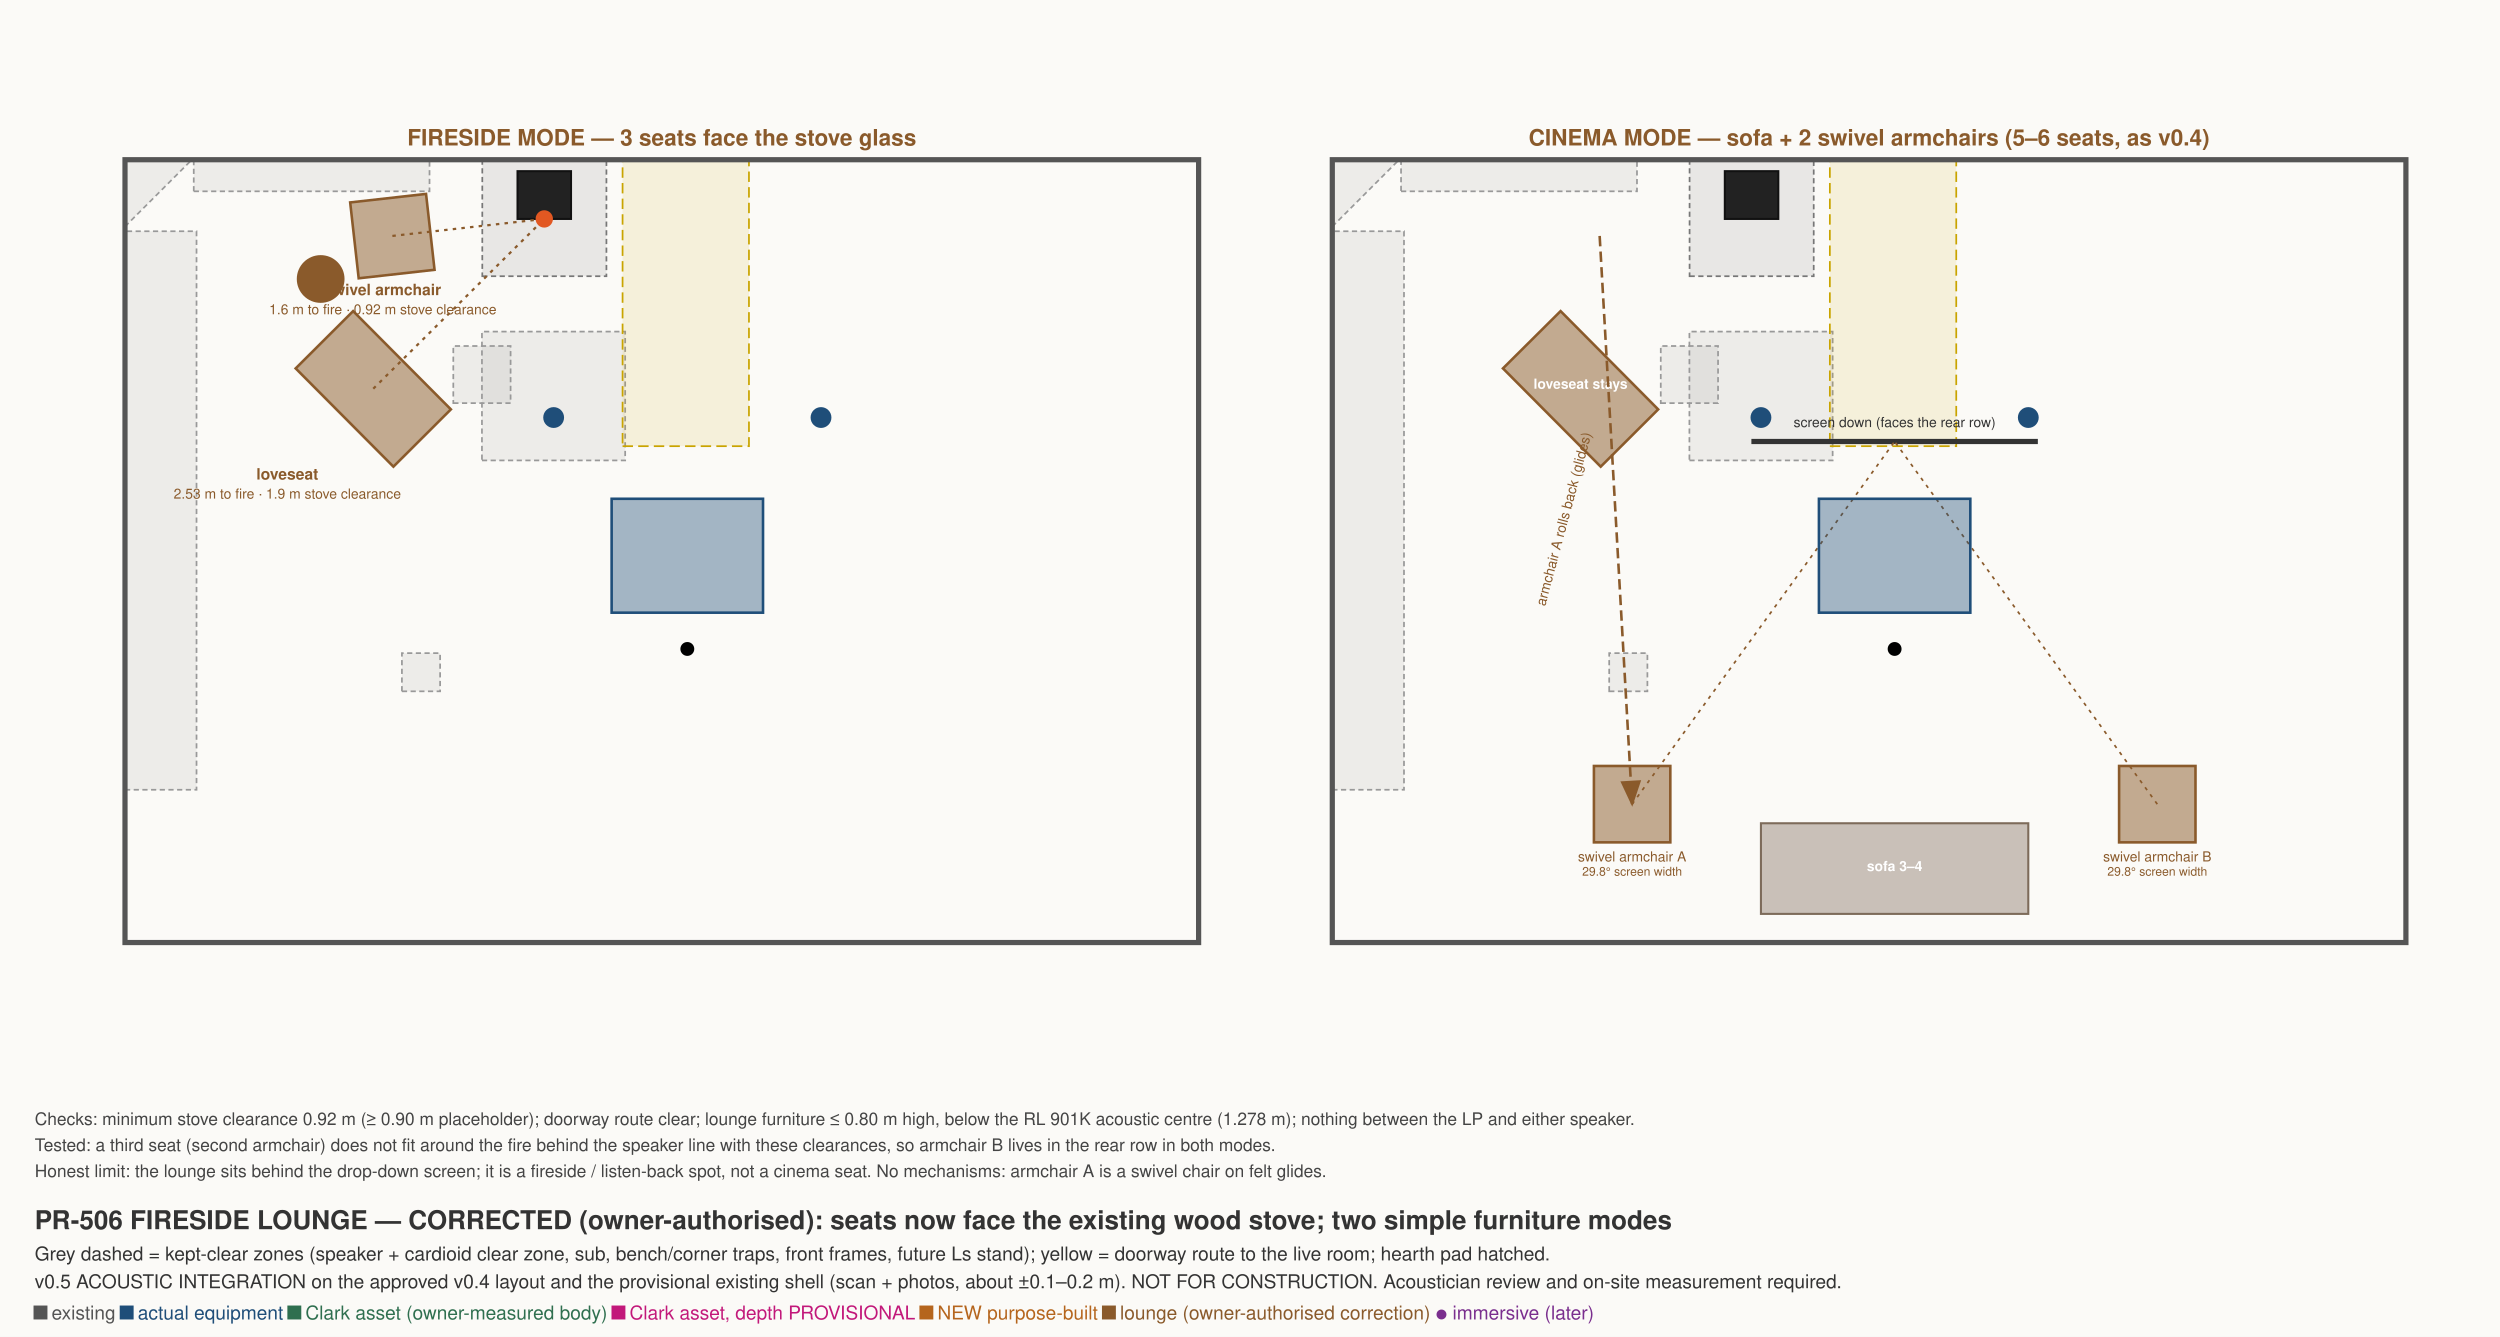
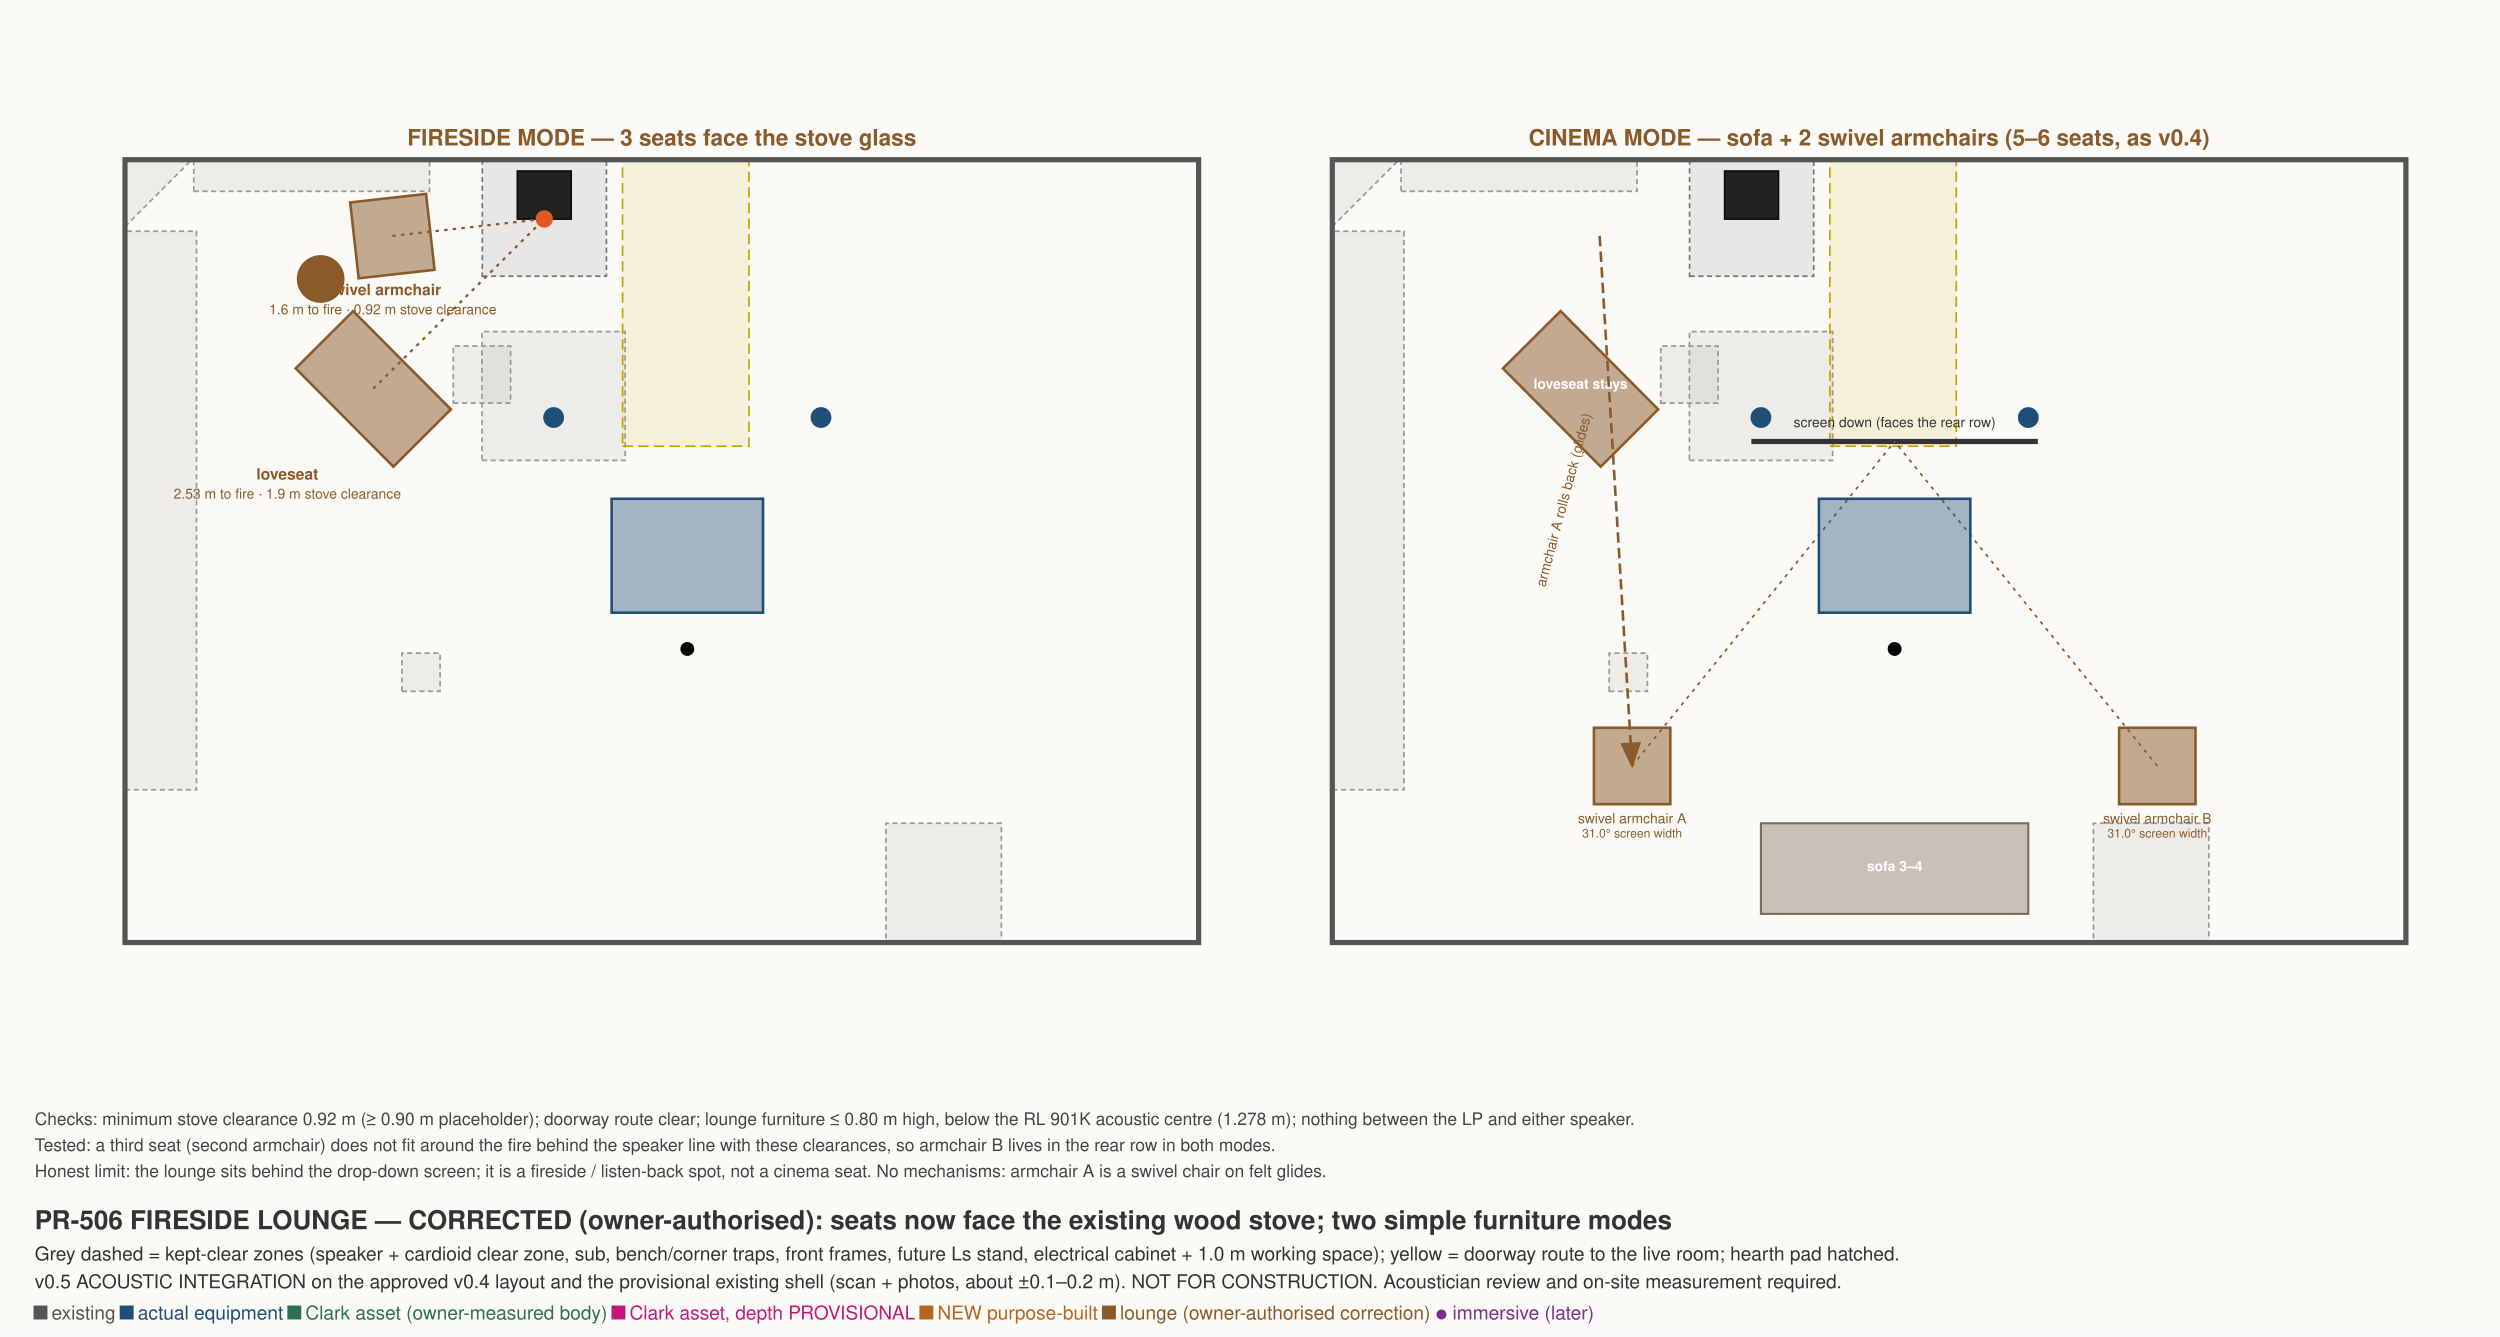
<svg xmlns="http://www.w3.org/2000/svg" width="1440" height="770" viewBox="0 0 1440 770" font-family="Helvetica,Arial,sans-serif">
  <rect width="1440" height="770" fill="#fbfaf7" />
  <defs>
    <marker id="arr" markerWidth="10" markerHeight="8" refX="9" refY="4" orient="auto">
      <path d="M0,0 L10,4 L0,8 z" fill="#8a5a2b" />
    </marker>
  </defs>
  <polygon points="277.6,265.2 360.1,265.2 360.1,191.0 277.6,191.0" fill="#999" fill-opacity="0.15" stroke="#999" stroke-width="1" stroke-dasharray="3 2" />
  <polygon points="261.1,232.2 294.1,232.2 294.1,199.3 261.1,199.3" fill="#999" fill-opacity="0.15" stroke="#999" stroke-width="1" stroke-dasharray="3 2" />
  <polygon points="72.0,454.9 113.2,454.9 113.2,133.2 72.0,133.2" fill="#999" fill-opacity="0.15" stroke="#999" stroke-width="1" stroke-dasharray="3 2" />
  <polygon points="72.0,92.0 110.5,92.0 72.0,130.5" fill="#999" fill-opacity="0.15" stroke="#999" stroke-width="1" stroke-dasharray="3 2" />
  <polygon points="111.6,110.2 247.4,110.2 247.4,92.0 111.6,92.0" fill="#999" fill-opacity="0.15" stroke="#999" stroke-width="1" stroke-dasharray="3 2" />
  <polygon points="231.5,398.2 253.5,398.2 253.5,376.2 231.5,376.2" fill="#999" fill-opacity="0.15" stroke="#999" stroke-width="1" stroke-dasharray="3 2" />
  <polygon points="277.8,159.1 349.3,159.1 349.3,92.0 277.8,92.0" fill="#bbb" fill-opacity="0.3" stroke="#777" stroke-width="1" stroke-dasharray="3 2" />
+   <polygon points="510.3,542.9 576.8,542.9 576.8,474.2 510.3,474.2" fill="#999" fill-opacity="0.15" stroke="#999" stroke-width="1" stroke-dasharray="3 2" />
  <polygon points="358.6,257.0 431.4,257.0 431.4,92.0 358.6,92.0" fill="#c9a400" fill-opacity="0.12" stroke="#c9a400" stroke-width="1" stroke-dasharray="6 3" />
  <polygon points="298.1,126.1 328.9,126.1 328.9,98.6 298.1,98.6" fill="#222" fill-opacity="1" stroke="#111" stroke-width="1.2" />
  <polygon points="170.3,212.2 226.6,268.8 259.7,235.8 203.4,179.2" fill="#8a5a2b" fill-opacity="0.5" stroke="#8a5a2b" stroke-width="1.5" />
  <line x1="215.0" y1="223.9" x2="313.5" y2="126.1" stroke="#8a5a2b" stroke-width="1.3" stroke-opacity="1" stroke-dasharray="2 3" />
  <text x="165.5" y="276.2" font-size="9" text-anchor="middle" fill="#8a5a2b" font-weight="bold">loveseat</text>
  <text x="165.5" y="287.2" font-size="8" text-anchor="middle" fill="#8a5a2b" font-weight="normal">2.53 m to fire · 1.9 m stove clearance</text>
  <polygon points="201.7,116.6 206.6,160.3 250.3,155.4 245.4,111.7" fill="#8a5a2b" fill-opacity="0.5" stroke="#8a5a2b" stroke-width="1.5" />
  <line x1="226.0" y1="135.9" x2="313.5" y2="126.1" stroke="#8a5a2b" stroke-width="1.3" stroke-opacity="1" stroke-dasharray="2 3" />
  <text x="220.5" y="170.0" font-size="9" text-anchor="middle" fill="#8a5a2b" font-weight="bold">swivel armchair</text>
  <text x="220.5" y="181.0" font-size="8" text-anchor="middle" fill="#8a5a2b" font-weight="normal">1.6 m to fire · 0.92 m stove clearance</text>
  <circle cx="184.7" cy="160.7" r="13.75" fill="#8a5a2b" stroke="none" stroke-width="1.5" />
  <circle cx="313.5" cy="126.1" r="5" fill="#e25822" stroke="none" stroke-width="1.5" />
  <polygon points="72.0,542.9 690.4,542.9 690.4,92.0 72.0,92.0" fill="none" fill-opacity="0" stroke="#555" stroke-width="3" />
  <polygon points="352.3,352.9 439.5,352.9 439.5,287.3 352.3,287.3" fill="#1f4e79" fill-opacity="0.4" stroke="#1f4e79" stroke-width="1.5" />
  <circle cx="318.9" cy="240.5" r="6" fill="#1f4e79" stroke="none" stroke-width="1.5" />
  <circle cx="472.9" cy="240.5" r="6" fill="#1f4e79" stroke="none" stroke-width="1.5" />
  <circle cx="395.9" cy="373.8" r="4" fill="#000" stroke="none" stroke-width="1.5" />
  <text x="381.2" y="83.8" font-size="13" text-anchor="middle" fill="#8a5a2b" font-weight="bold">FIRESIDE MODE — 3 seats face the stove glass</text>
  <polygon points="973.1,265.2 1055.6,265.2 1055.6,191.0 973.1,191.0" fill="#999" fill-opacity="0.15" stroke="#999" stroke-width="1" stroke-dasharray="3 2" />
  <polygon points="956.6,232.2 989.6,232.2 989.6,199.3 956.6,199.3" fill="#999" fill-opacity="0.15" stroke="#999" stroke-width="1" stroke-dasharray="3 2" />
  <polygon points="767.4,454.9 808.7,454.9 808.7,133.2 767.4,133.2" fill="#999" fill-opacity="0.15" stroke="#999" stroke-width="1" stroke-dasharray="3 2" />
  <polygon points="767.4,92.0 805.9,92.0 767.4,130.5" fill="#999" fill-opacity="0.15" stroke="#999" stroke-width="1" stroke-dasharray="3 2" />
  <polygon points="807.0,110.2 942.9,110.2 942.9,92.0 807.0,92.0" fill="#999" fill-opacity="0.15" stroke="#999" stroke-width="1" stroke-dasharray="3 2" />
  <polygon points="926.9,398.2 948.9,398.2 948.9,376.2 926.9,376.2" fill="#999" fill-opacity="0.15" stroke="#999" stroke-width="1" stroke-dasharray="3 2" />
  <polygon points="973.2,159.1 1044.7,159.1 1044.7,92.0 973.2,92.0" fill="#bbb" fill-opacity="0.3" stroke="#777" stroke-width="1" stroke-dasharray="3 2" />
+   <polygon points="1205.8,542.9 1272.3,542.9 1272.3,474.2 1205.8,474.2" fill="#999" fill-opacity="0.15" stroke="#999" stroke-width="1" stroke-dasharray="3 2" />
  <polygon points="1054.0,257.0 1126.8,257.0 1126.8,92.0 1054.0,92.0" fill="#c9a400" fill-opacity="0.12" stroke="#c9a400" stroke-width="1" stroke-dasharray="6 3" />
  <polygon points="993.5,126.1 1024.3,126.1 1024.3,98.6 993.5,98.6" fill="#222" fill-opacity="1" stroke="#111" stroke-width="1.2" />
  <polygon points="865.7,212.2 922.0,268.8 955.1,235.8 898.9,179.2" fill="#8a5a2b" fill-opacity="0.5" stroke="#8a5a2b" stroke-width="1.5" />
  <text x="910.4" y="223.9" font-size="8" text-anchor="middle" fill="#fff" font-weight="bold">loveseat stays</text>
  <line x1="1008.8" y1="254.3" x2="1173.8" y2="254.3" stroke="#333" stroke-width="3" stroke-opacity="1" />
  <text x="1091.3" y="246.0" font-size="8" text-anchor="middle" fill="#333" font-weight="normal">screen down (faces the rear row)</text>
  <polygon points="1014.3,526.4 1168.3,526.4 1168.3,474.2 1014.3,474.2" fill="#7d6b5a" fill-opacity="0.4" stroke="#7d6b5a" stroke-width="1.2" />
  <text x="1091.3" y="501.7" font-size="8" text-anchor="middle" fill="#fff" font-weight="bold">sofa 3–4</text>
-   <polygon points="918.1,485.2 962.1,485.2 962.1,441.2 918.1,441.2" fill="#8a5a2b" fill-opacity="0.5" stroke="#8a5a2b" stroke-width="1.5" />
-   <line x1="940.1" y1="463.2" x2="1091.3" y2="254.3" stroke="#8a5a2b" stroke-width="1" stroke-opacity="1" stroke-dasharray="2 3" />
-   <text x="940.1" y="496.2" font-size="8" text-anchor="middle" fill="#8a5a2b" font-weight="normal">swivel armchair A</text>
-   <text x="940.1" y="504.4" font-size="7" text-anchor="middle" fill="#8a5a2b" font-weight="normal">29.8° screen width</text>
-   <polygon points="1220.6,485.2 1264.6,485.2 1264.6,441.2 1220.6,441.2" fill="#8a5a2b" fill-opacity="0.5" stroke="#8a5a2b" stroke-width="1.5" />
-   <line x1="1242.6" y1="463.2" x2="1091.3" y2="254.3" stroke="#8a5a2b" stroke-width="1" stroke-opacity="1" stroke-dasharray="2 3" />
-   <text x="1242.6" y="496.2" font-size="8" text-anchor="middle" fill="#8a5a2b" font-weight="normal">swivel armchair B</text>
-   <text x="1242.6" y="504.4" font-size="7" text-anchor="middle" fill="#8a5a2b" font-weight="normal">29.8° screen width</text>
-   <line x1="921.4" y1="135.9" x2="940.1" y2="463.2" stroke="#8a5a2b" stroke-width="1.5" marker-end="url(#arr)" stroke-dasharray="6 3" />
-   <text x="903.3" y="299.6" font-size="8" text-anchor="middle" fill="#8a5a2b" font-weight="normal" transform="rotate(-75 903.3 299.6)">armchair A rolls back (glides)</text>
+   <polygon points="918.1,463.2 962.1,463.2 962.1,419.2 918.1,419.2" fill="#8a5a2b" fill-opacity="0.5" stroke="#8a5a2b" stroke-width="1.5" />
+   <line x1="940.1" y1="441.2" x2="1091.3" y2="254.3" stroke="#8a5a2b" stroke-width="1" stroke-opacity="1" stroke-dasharray="2 3" />
+   <text x="940.1" y="474.2" font-size="8" text-anchor="middle" fill="#8a5a2b" font-weight="normal">swivel armchair A</text>
+   <text x="940.1" y="482.4" font-size="7" text-anchor="middle" fill="#8a5a2b" font-weight="normal">31.0° screen width</text>
+   <polygon points="1220.6,463.2 1264.6,463.2 1264.6,419.2 1220.6,419.2" fill="#8a5a2b" fill-opacity="0.5" stroke="#8a5a2b" stroke-width="1.5" />
+   <line x1="1242.6" y1="441.2" x2="1091.3" y2="254.3" stroke="#8a5a2b" stroke-width="1" stroke-opacity="1" stroke-dasharray="2 3" />
+   <text x="1242.6" y="474.2" font-size="8" text-anchor="middle" fill="#8a5a2b" font-weight="normal">swivel armchair B</text>
+   <text x="1242.6" y="482.4" font-size="7" text-anchor="middle" fill="#8a5a2b" font-weight="normal">31.0° screen width</text>
+   <line x1="921.4" y1="135.9" x2="940.1" y2="441.2" stroke="#8a5a2b" stroke-width="1.5" marker-end="url(#arr)" stroke-dasharray="6 3" />
+   <text x="903.3" y="288.6" font-size="8" text-anchor="middle" fill="#8a5a2b" font-weight="normal" transform="rotate(-75 903.3 288.6)">armchair A rolls back (glides)</text>
  <polygon points="767.4,542.9 1385.8,542.9 1385.8,92.0 767.4,92.0" fill="none" fill-opacity="0" stroke="#555" stroke-width="3" />
  <polygon points="1047.7,352.9 1134.9,352.9 1134.9,287.3 1047.7,287.3" fill="#1f4e79" fill-opacity="0.4" stroke="#1f4e79" stroke-width="1.5" />
  <circle cx="1014.3" cy="240.5" r="6" fill="#1f4e79" stroke="none" stroke-width="1.5" />
  <circle cx="1168.3" cy="240.5" r="6" fill="#1f4e79" stroke="none" stroke-width="1.5" />
  <circle cx="1091.3" cy="373.8" r="4" fill="#000" stroke="none" stroke-width="1.5" />
  <text x="1076.6" y="83.8" font-size="13" text-anchor="middle" fill="#8a5a2b" font-weight="bold">CINEMA MODE — sofa + 2 swivel armchairs (5–6 seats, as v0.4)</text>
  <text x="20" y="678" font-size="10" fill="#444">Honest limit: the lounge sits behind the drop-down screen; it is a fireside / listen-back spot, not a cinema seat. No mechanisms: armchair A is a swivel chair on felt glides.</text>
  <text x="20" y="663" font-size="10" fill="#444">Tested: a third seat (second armchair) does not fit around the fire behind the speaker line with these clearances, so armchair B lives in the rear row in both modes.</text>
  <text x="20" y="648" font-size="10" fill="#444">Checks: minimum stove clearance 0.92 m (≥ 0.90 m placeholder); doorway route clear; lounge furniture ≤ 0.80 m high, below the RL 901K acoustic centre (1.278 m); nothing between the LP and either speaker.</text>
  <g font-size="11" fill="#333">
    <text x="20" y="708" font-size="15" font-weight="bold">PR-506  FIRESIDE LOUNGE — CORRECTED (owner-authorised): seats now face the existing wood stove; two simple furniture modes</text>
-     <text x="20" y="726">Grey dashed = kept-clear zones (speaker + cardioid clear zone, sub, bench/corner traps, front frames, future Ls stand); yellow = doorway route to the live room; hearth pad hatched.</text>
+     <text x="20" y="726">Grey dashed = kept-clear zones (speaker + cardioid clear zone, sub, bench/corner traps, front frames, future Ls stand, electrical cabinet + 1.0 m working space); yellow = doorway route to the live room; hearth pad hatched.</text>
    <text x="20" y="742">v0.5 ACOUSTIC INTEGRATION on the approved v0.4 layout and the provisional existing shell (scan + photos, about ±0.1–0.2 m). NOT FOR CONSTRUCTION. Acoustician review and on-site measurement required.</text>
    <text x="20" y="760">
      <tspan fill="#555">■ existing</tspan>
      <tspan fill="#1f4e79">■ actual equipment</tspan>
      <tspan fill="#2f6f4f">■ Clark asset (owner-measured body)</tspan>
      <tspan fill="#c2187a">■ Clark asset, depth PROVISIONAL</tspan>
      <tspan fill="#b5651d">■ NEW purpose-built</tspan>
      <tspan fill="#8a5a2b">■ lounge (owner-authorised correction)</tspan>
      <tspan fill="#7a2e8e">● immersive (later)</tspan>
    </text>
  </g>
</svg>
